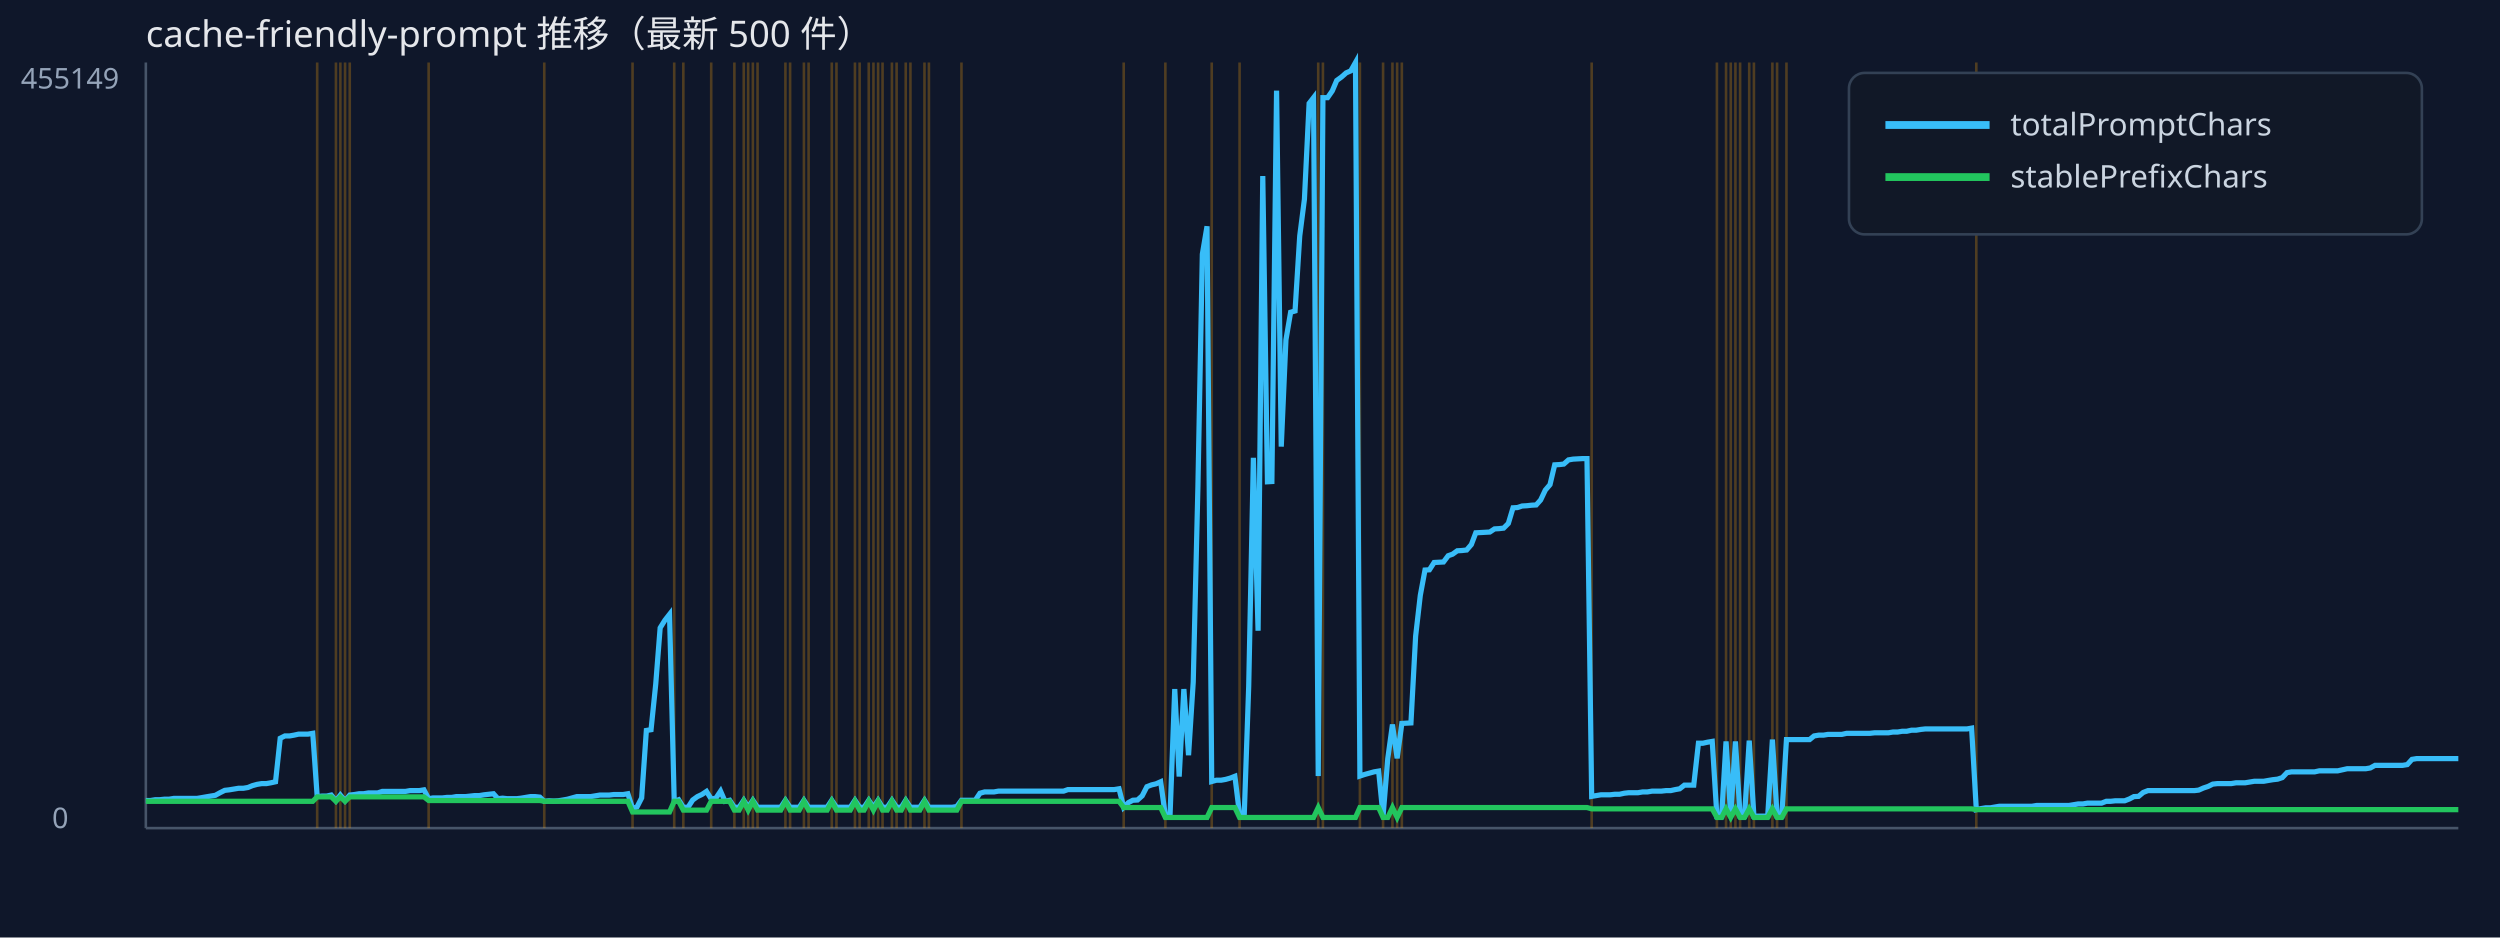
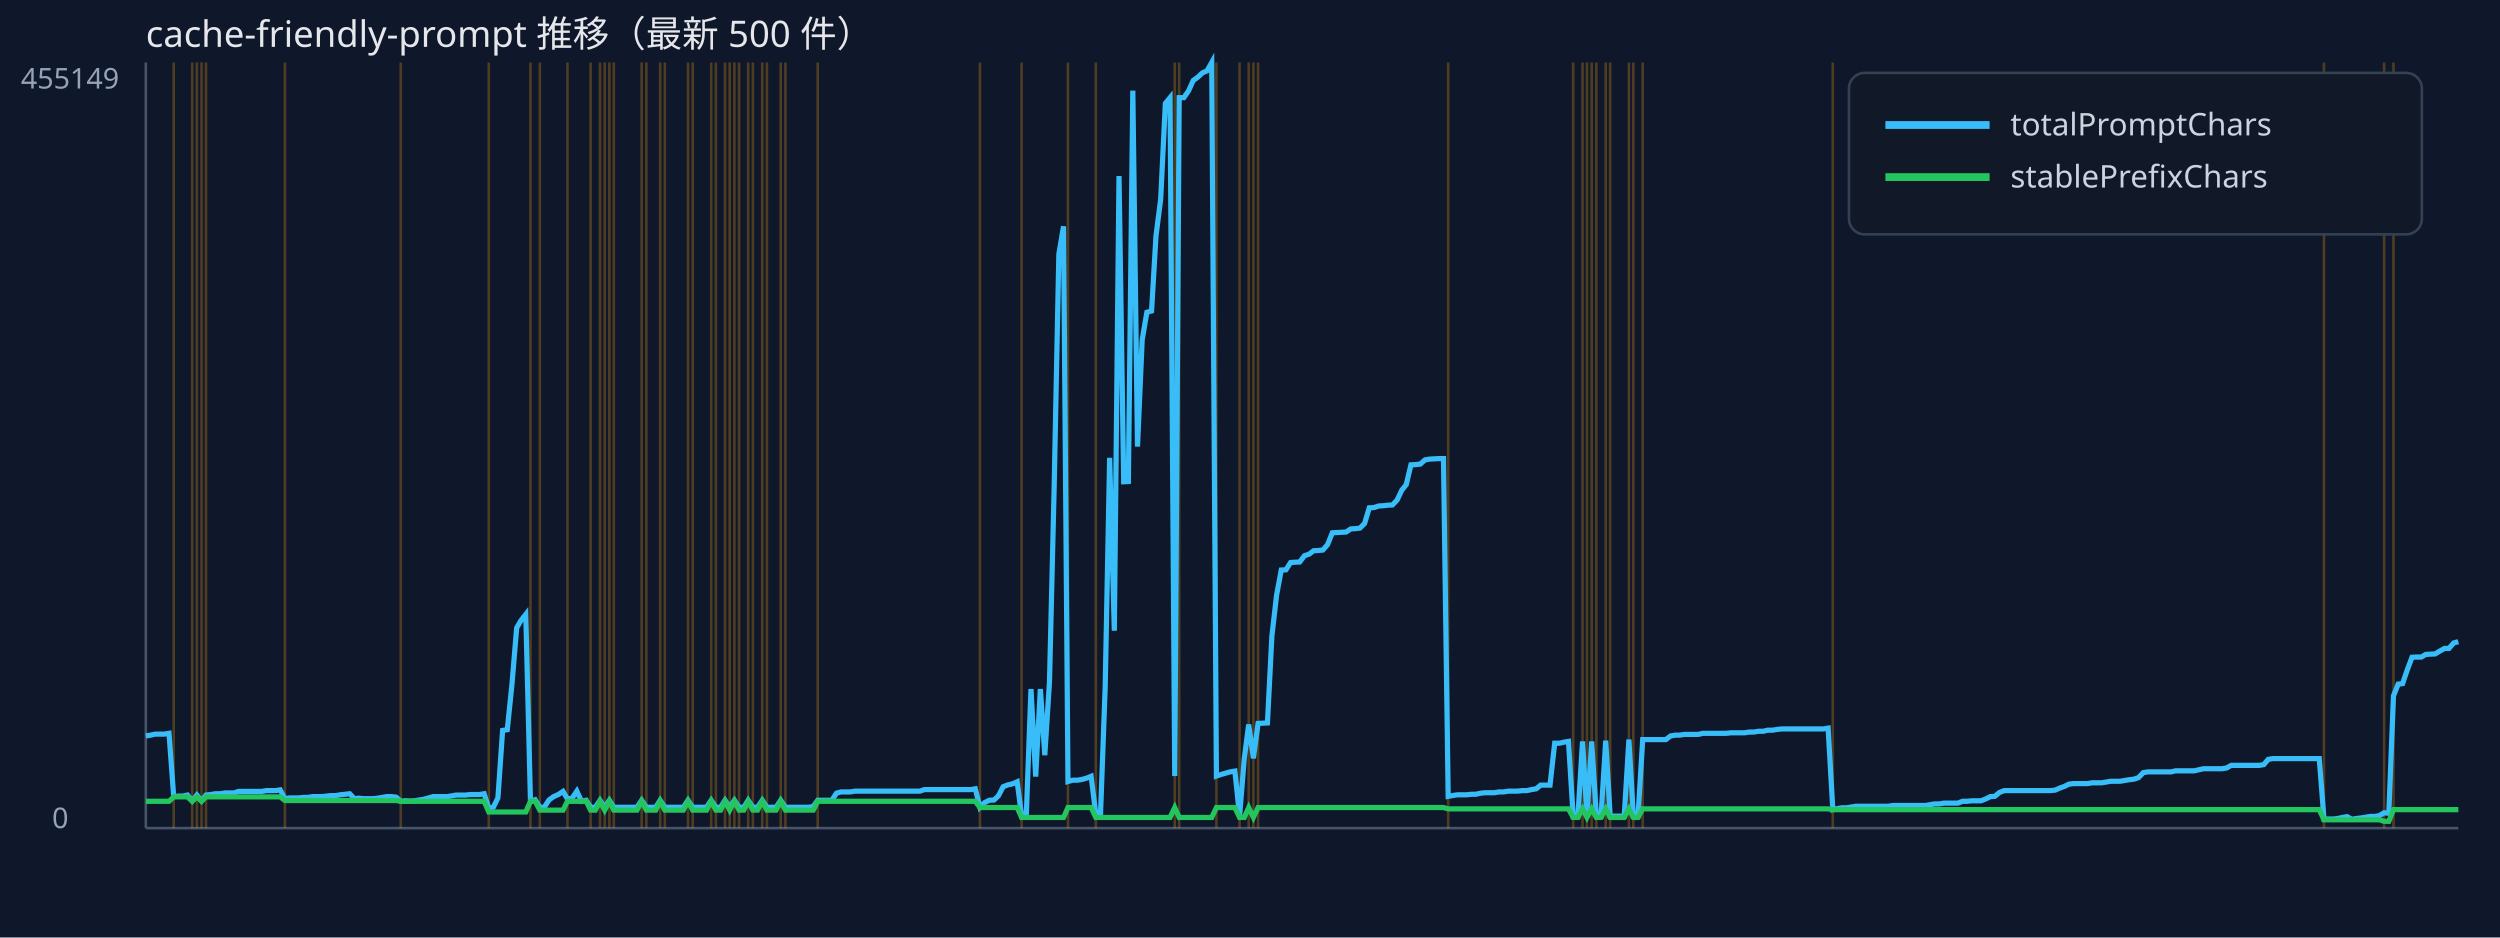
<svg xmlns="http://www.w3.org/2000/svg" width="960" height="360" viewBox="0 0 960 360">
  <rect width="100%" height="100%" fill="#0f172a" />
  <text x="56" y="18" fill="#e5e7eb" font-family="sans-serif" font-size="14">cache-friendly-prompt 推移（最新 500 件）</text>
  <line x1="56" y1="318" x2="944" y2="318" stroke="#475569" />
  <line x1="56" y1="24" x2="56" y2="318" stroke="#475569" />
  <text x="8" y="34" fill="#94a3b8" font-family="sans-serif" font-size="11">455149</text>
  <text x="20" y="318" fill="#94a3b8" font-family="sans-serif" font-size="11">0</text>
-   <line x1="121.8" y1="24" x2="121.8" y2="318" stroke="#f59e0b" stroke-opacity="0.28" />
-   <line x1="129.0" y1="24" x2="129.0" y2="318" stroke="#f59e0b" stroke-opacity="0.28" />
-   <line x1="130.7" y1="24" x2="130.7" y2="318" stroke="#f59e0b" stroke-opacity="0.28" />
-   <line x1="132.5" y1="24" x2="132.5" y2="318" stroke="#f59e0b" stroke-opacity="0.28" />
-   <line x1="134.3" y1="24" x2="134.3" y2="318" stroke="#f59e0b" stroke-opacity="0.28" />
-   <line x1="164.6" y1="24" x2="164.6" y2="318" stroke="#f59e0b" stroke-opacity="0.28" />
-   <line x1="209.0" y1="24" x2="209.0" y2="318" stroke="#f59e0b" stroke-opacity="0.28" />
-   <line x1="242.9" y1="24" x2="242.9" y2="318" stroke="#f59e0b" stroke-opacity="0.28" />
-   <line x1="258.9" y1="24" x2="258.9" y2="318" stroke="#f59e0b" stroke-opacity="0.28" />
-   <line x1="262.4" y1="24" x2="262.4" y2="318" stroke="#f59e0b" stroke-opacity="0.28" />
+   <line x1="66.7" y1="24" x2="66.7" y2="318" stroke="#f59e0b" stroke-opacity="0.28" />
+   <line x1="73.8" y1="24" x2="73.8" y2="318" stroke="#f59e0b" stroke-opacity="0.28" />
+   <line x1="75.6" y1="24" x2="75.6" y2="318" stroke="#f59e0b" stroke-opacity="0.28" />
+   <line x1="77.4" y1="24" x2="77.4" y2="318" stroke="#f59e0b" stroke-opacity="0.28" />
+   <line x1="79.1" y1="24" x2="79.1" y2="318" stroke="#f59e0b" stroke-opacity="0.28" />
+   <line x1="109.4" y1="24" x2="109.4" y2="318" stroke="#f59e0b" stroke-opacity="0.28" />
+   <line x1="153.9" y1="24" x2="153.9" y2="318" stroke="#f59e0b" stroke-opacity="0.28" />
+   <line x1="187.7" y1="24" x2="187.7" y2="318" stroke="#f59e0b" stroke-opacity="0.28" />
+   <line x1="203.7" y1="24" x2="203.7" y2="318" stroke="#f59e0b" stroke-opacity="0.28" />
+   <line x1="207.3" y1="24" x2="207.3" y2="318" stroke="#f59e0b" stroke-opacity="0.28" />
+   <line x1="217.9" y1="24" x2="217.9" y2="318" stroke="#f59e0b" stroke-opacity="0.28" />
+   <line x1="226.8" y1="24" x2="226.8" y2="318" stroke="#f59e0b" stroke-opacity="0.28" />
+   <line x1="230.4" y1="24" x2="230.4" y2="318" stroke="#f59e0b" stroke-opacity="0.28" />
+   <line x1="232.2" y1="24" x2="232.2" y2="318" stroke="#f59e0b" stroke-opacity="0.28" />
+   <line x1="234.0" y1="24" x2="234.0" y2="318" stroke="#f59e0b" stroke-opacity="0.28" />
+   <line x1="235.7" y1="24" x2="235.7" y2="318" stroke="#f59e0b" stroke-opacity="0.28" />
+   <line x1="246.4" y1="24" x2="246.4" y2="318" stroke="#f59e0b" stroke-opacity="0.28" />
+   <line x1="248.2" y1="24" x2="248.2" y2="318" stroke="#f59e0b" stroke-opacity="0.28" />
+   <line x1="253.5" y1="24" x2="253.5" y2="318" stroke="#f59e0b" stroke-opacity="0.28" />
+   <line x1="255.3" y1="24" x2="255.3" y2="318" stroke="#f59e0b" stroke-opacity="0.28" />
+   <line x1="264.2" y1="24" x2="264.2" y2="318" stroke="#f59e0b" stroke-opacity="0.28" />
+   <line x1="266.0" y1="24" x2="266.0" y2="318" stroke="#f59e0b" stroke-opacity="0.28" />
  <line x1="273.1" y1="24" x2="273.1" y2="318" stroke="#f59e0b" stroke-opacity="0.28" />
+   <line x1="274.9" y1="24" x2="274.9" y2="318" stroke="#f59e0b" stroke-opacity="0.28" />
+   <line x1="278.4" y1="24" x2="278.4" y2="318" stroke="#f59e0b" stroke-opacity="0.28" />
+   <line x1="280.2" y1="24" x2="280.2" y2="318" stroke="#f59e0b" stroke-opacity="0.28" />
  <line x1="282.0" y1="24" x2="282.0" y2="318" stroke="#f59e0b" stroke-opacity="0.28" />
-   <line x1="285.6" y1="24" x2="285.6" y2="318" stroke="#f59e0b" stroke-opacity="0.28" />
+   <line x1="283.8" y1="24" x2="283.8" y2="318" stroke="#f59e0b" stroke-opacity="0.28" />
  <line x1="287.3" y1="24" x2="287.3" y2="318" stroke="#f59e0b" stroke-opacity="0.28" />
  <line x1="289.1" y1="24" x2="289.1" y2="318" stroke="#f59e0b" stroke-opacity="0.28" />
-   <line x1="290.9" y1="24" x2="290.9" y2="318" stroke="#f59e0b" stroke-opacity="0.28" />
+   <line x1="292.7" y1="24" x2="292.7" y2="318" stroke="#f59e0b" stroke-opacity="0.28" />
+   <line x1="294.5" y1="24" x2="294.5" y2="318" stroke="#f59e0b" stroke-opacity="0.28" />
+   <line x1="299.8" y1="24" x2="299.8" y2="318" stroke="#f59e0b" stroke-opacity="0.28" />
  <line x1="301.6" y1="24" x2="301.6" y2="318" stroke="#f59e0b" stroke-opacity="0.28" />
-   <line x1="303.4" y1="24" x2="303.4" y2="318" stroke="#f59e0b" stroke-opacity="0.28" />
-   <line x1="308.7" y1="24" x2="308.7" y2="318" stroke="#f59e0b" stroke-opacity="0.28" />
-   <line x1="310.5" y1="24" x2="310.5" y2="318" stroke="#f59e0b" stroke-opacity="0.28" />
-   <line x1="319.4" y1="24" x2="319.4" y2="318" stroke="#f59e0b" stroke-opacity="0.28" />
-   <line x1="321.2" y1="24" x2="321.2" y2="318" stroke="#f59e0b" stroke-opacity="0.28" />
-   <line x1="328.3" y1="24" x2="328.3" y2="318" stroke="#f59e0b" stroke-opacity="0.28" />
-   <line x1="330.1" y1="24" x2="330.1" y2="318" stroke="#f59e0b" stroke-opacity="0.28" />
-   <line x1="333.6" y1="24" x2="333.6" y2="318" stroke="#f59e0b" stroke-opacity="0.28" />
-   <line x1="335.4" y1="24" x2="335.4" y2="318" stroke="#f59e0b" stroke-opacity="0.28" />
-   <line x1="337.2" y1="24" x2="337.2" y2="318" stroke="#f59e0b" stroke-opacity="0.28" />
-   <line x1="338.9" y1="24" x2="338.9" y2="318" stroke="#f59e0b" stroke-opacity="0.28" />
-   <line x1="342.5" y1="24" x2="342.5" y2="318" stroke="#f59e0b" stroke-opacity="0.28" />
-   <line x1="344.3" y1="24" x2="344.3" y2="318" stroke="#f59e0b" stroke-opacity="0.28" />
-   <line x1="347.8" y1="24" x2="347.8" y2="318" stroke="#f59e0b" stroke-opacity="0.28" />
-   <line x1="349.6" y1="24" x2="349.6" y2="318" stroke="#f59e0b" stroke-opacity="0.28" />
-   <line x1="355.0" y1="24" x2="355.0" y2="318" stroke="#f59e0b" stroke-opacity="0.28" />
-   <line x1="356.7" y1="24" x2="356.7" y2="318" stroke="#f59e0b" stroke-opacity="0.28" />
-   <line x1="369.2" y1="24" x2="369.2" y2="318" stroke="#f59e0b" stroke-opacity="0.28" />
-   <line x1="431.5" y1="24" x2="431.5" y2="318" stroke="#f59e0b" stroke-opacity="0.28" />
-   <line x1="447.5" y1="24" x2="447.5" y2="318" stroke="#f59e0b" stroke-opacity="0.28" />
-   <line x1="465.3" y1="24" x2="465.3" y2="318" stroke="#f59e0b" stroke-opacity="0.28" />
+   <line x1="314.0" y1="24" x2="314.0" y2="318" stroke="#f59e0b" stroke-opacity="0.28" />
+   <line x1="376.3" y1="24" x2="376.3" y2="318" stroke="#f59e0b" stroke-opacity="0.28" />
+   <line x1="392.3" y1="24" x2="392.3" y2="318" stroke="#f59e0b" stroke-opacity="0.28" />
+   <line x1="410.1" y1="24" x2="410.1" y2="318" stroke="#f59e0b" stroke-opacity="0.28" />
+   <line x1="420.8" y1="24" x2="420.8" y2="318" stroke="#f59e0b" stroke-opacity="0.28" />
+   <line x1="451.1" y1="24" x2="451.1" y2="318" stroke="#f59e0b" stroke-opacity="0.28" />
+   <line x1="452.8" y1="24" x2="452.8" y2="318" stroke="#f59e0b" stroke-opacity="0.28" />
+   <line x1="467.1" y1="24" x2="467.1" y2="318" stroke="#f59e0b" stroke-opacity="0.28" />
  <line x1="476.0" y1="24" x2="476.0" y2="318" stroke="#f59e0b" stroke-opacity="0.28" />
-   <line x1="506.2" y1="24" x2="506.2" y2="318" stroke="#f59e0b" stroke-opacity="0.28" />
-   <line x1="508.0" y1="24" x2="508.0" y2="318" stroke="#f59e0b" stroke-opacity="0.28" />
-   <line x1="522.2" y1="24" x2="522.2" y2="318" stroke="#f59e0b" stroke-opacity="0.28" />
-   <line x1="531.1" y1="24" x2="531.1" y2="318" stroke="#f59e0b" stroke-opacity="0.28" />
-   <line x1="534.7" y1="24" x2="534.7" y2="318" stroke="#f59e0b" stroke-opacity="0.28" />
-   <line x1="536.5" y1="24" x2="536.5" y2="318" stroke="#f59e0b" stroke-opacity="0.28" />
-   <line x1="538.3" y1="24" x2="538.3" y2="318" stroke="#f59e0b" stroke-opacity="0.28" />
+   <line x1="479.5" y1="24" x2="479.5" y2="318" stroke="#f59e0b" stroke-opacity="0.28" />
+   <line x1="481.3" y1="24" x2="481.3" y2="318" stroke="#f59e0b" stroke-opacity="0.28" />
+   <line x1="483.1" y1="24" x2="483.1" y2="318" stroke="#f59e0b" stroke-opacity="0.28" />
+   <line x1="556.1" y1="24" x2="556.1" y2="318" stroke="#f59e0b" stroke-opacity="0.28" />
+   <line x1="604.1" y1="24" x2="604.1" y2="318" stroke="#f59e0b" stroke-opacity="0.28" />
+   <line x1="607.7" y1="24" x2="607.7" y2="318" stroke="#f59e0b" stroke-opacity="0.28" />
+   <line x1="609.4" y1="24" x2="609.4" y2="318" stroke="#f59e0b" stroke-opacity="0.28" />
  <line x1="611.2" y1="24" x2="611.2" y2="318" stroke="#f59e0b" stroke-opacity="0.28" />
-   <line x1="659.3" y1="24" x2="659.3" y2="318" stroke="#f59e0b" stroke-opacity="0.28" />
-   <line x1="662.8" y1="24" x2="662.8" y2="318" stroke="#f59e0b" stroke-opacity="0.28" />
-   <line x1="664.6" y1="24" x2="664.6" y2="318" stroke="#f59e0b" stroke-opacity="0.28" />
-   <line x1="666.4" y1="24" x2="666.4" y2="318" stroke="#f59e0b" stroke-opacity="0.28" />
-   <line x1="668.2" y1="24" x2="668.2" y2="318" stroke="#f59e0b" stroke-opacity="0.28" />
-   <line x1="671.7" y1="24" x2="671.7" y2="318" stroke="#f59e0b" stroke-opacity="0.28" />
-   <line x1="673.5" y1="24" x2="673.5" y2="318" stroke="#f59e0b" stroke-opacity="0.28" />
-   <line x1="680.6" y1="24" x2="680.6" y2="318" stroke="#f59e0b" stroke-opacity="0.28" />
-   <line x1="682.4" y1="24" x2="682.4" y2="318" stroke="#f59e0b" stroke-opacity="0.28" />
-   <line x1="686.0" y1="24" x2="686.0" y2="318" stroke="#f59e0b" stroke-opacity="0.28" />
-   <line x1="758.9" y1="24" x2="758.9" y2="318" stroke="#f59e0b" stroke-opacity="0.28" />
-   <polyline fill="none" stroke="#38bdf8" stroke-width="2" points="56.0,307.4 57.8,307.4 59.6,307.1 61.3,307.1 63.1,306.9 64.9,306.9 66.7,306.6 68.5,306.6 70.2,306.6 72.0,306.6 73.8,306.6 75.6,306.6 77.4,306.3 79.1,306.0 80.9,305.7 82.7,305.4 84.5,304.4 86.3,303.5 88.0,303.3 89.8,303.0 91.6,302.7 93.4,302.7 95.2,302.4 96.9,301.7 98.7,301.2 100.5,300.9 102.3,300.9 104.0,300.6 105.8,300.2 107.6,283.5 109.4,282.6 111.2,282.6 112.9,282.3 114.7,281.9 116.5,281.9 118.3,281.9 120.1,281.6 121.8,305.9 123.6,305.7 125.4,305.7 127.2,305.3 129.0,307.5 130.7,305.3 132.5,307.5 134.3,305.3 136.1,305.1 137.9,304.8 139.6,304.8 141.4,304.5 143.2,304.5 145.0,304.5 146.8,303.9 148.5,303.9 150.3,303.9 152.1,303.9 153.9,303.9 155.7,303.9 157.4,303.6 159.2,303.6 161.0,303.6 162.8,303.3 164.6,306.7 166.3,306.4 168.1,306.4 169.9,306.4 171.7,306.2 173.5,306.2 175.2,305.9 177.0,305.9 178.8,305.9 180.6,305.7 182.3,305.5 184.1,305.5 185.9,305.2 187.7,305.0 189.5,304.8 191.2,306.7 193.0,306.5 194.8,306.7 196.6,306.7 198.4,306.7 200.1,306.5 201.9,306.2 203.7,305.9 205.5,305.9 207.3,306.1 209.0,307.7 210.8,307.5 212.6,307.6 214.4,307.5 216.2,307.2 217.9,306.9 219.7,306.4 221.5,305.9 223.3,305.9 225.1,305.9 226.8,305.9 228.6,305.6 230.4,305.3 232.2,305.3 234.0,305.3 235.7,305.1 237.5,305.1 239.3,305.1 241.1,304.8 242.9,310.4 244.6,309.9 246.4,306.4 248.2,280.5 250.0,280.2 251.8,262.7 253.5,241.1 255.3,238.2 257.1,235.9 258.9,307.7 260.6,307.1 262.4,310.0 264.2,310.0 266.0,307.2 267.8,305.9 269.5,305.1 271.3,303.9 273.1,306.8 274.9,306.5 276.7,303.8 278.4,307.7 280.2,307.3 282.0,310.0 283.8,310.0 285.6,307.3 287.3,310.0 289.1,307.3 290.9,310.0 292.7,310.0 294.5,310.0 296.2,310.0 298.0,310.0 299.8,310.0 301.6,307.3 303.4,310.0 305.1,310.0 306.9,310.0 308.7,307.3 310.5,310.0 312.3,310.0 314.0,310.0 315.8,310.0 317.6,310.0 319.4,307.3 321.2,310.0 322.9,310.0 324.7,310.0 326.5,310.0 328.3,307.3 330.1,310.0 331.8,310.0 333.6,307.3 335.4,310.0 337.2,307.3 338.9,310.0 340.7,310.0 342.5,307.3 344.3,310.0 346.1,310.0 347.8,307.3 349.6,310.0 351.4,310.0 353.2,310.0 355.0,307.3 356.7,310.0 358.5,310.0 360.3,310.0 362.1,310.0 363.9,310.0 365.6,310.0 367.4,309.7 369.2,307.3 371.0,307.3 372.8,307.3 374.5,307.3 376.3,304.6 378.1,304.1 379.9,304.1 381.7,304.1 383.4,303.8 385.2,303.8 387.0,303.8 388.8,303.8 390.6,303.8 392.3,303.8 394.1,303.8 395.9,303.8 397.7,303.8 399.5,303.8 401.2,303.8 403.0,303.8 404.8,303.8 406.6,303.8 408.4,303.8 410.1,303.2 411.9,303.2 413.7,303.2 415.5,303.2 417.3,303.2 419.0,303.2 420.8,303.2 422.6,303.2 424.4,303.2 426.1,303.2 427.9,303.2 429.7,302.9 431.5,310.0 433.3,308.2 435.0,307.3 436.8,307.2 438.6,305.6 440.4,302.1 442.2,301.4 443.9,301.0 445.7,300.2 447.5,313.3 449.3,313.0 451.1,264.6 452.8,298.2 454.6,264.6 456.4,290.0 458.2,261.9 460.0,186.9 461.7,97.6 463.5,86.9 465.3,300.1 467.1,299.6 468.9,299.6 470.6,299.3 472.4,298.8 474.2,298.1 476.0,312.8 477.8,312.6 479.5,263.6 481.3,175.8 483.1,242.2 484.9,67.6 486.7,185.0 488.4,184.9 490.2,34.8 492.0,171.5 493.8,130.5 495.6,119.9 497.3,119.4 499.1,90.6 500.9,76.5 502.7,39.7 504.4,37.5 506.2,298.0 508.0,37.5 509.8,37.5 511.6,34.9 513.3,30.9 515.1,29.6 516.9,28.0 518.7,27.2 520.5,24.0 522.2,298.0 524.0,297.4 525.8,296.9 527.6,296.4 529.4,296.1 531.1,313.4 532.9,291.3 534.7,278.2 536.5,291.2 538.3,277.8 540.0,277.7 541.8,277.6 543.6,244.3 545.4,228.6 547.2,218.9 548.9,218.8 550.7,216.0 552.5,215.9 554.3,215.8 556.1,213.4 557.8,212.8 559.6,211.5 561.4,211.4 563.2,211.2 565.0,209.1 566.7,204.6 568.5,204.5 570.3,204.4 572.1,204.3 573.9,203.1 575.6,203.0 577.4,202.8 579.2,201.0 581.0,195.0 582.7,194.9 584.5,194.3 586.3,194.2 588.1,194.0 589.9,193.9 591.6,192.0 593.4,188.2 595.2,186.1 597.0,178.5 598.8,178.4 600.5,178.2 602.3,176.6 604.1,176.3 605.9,176.2 607.7,176.1 609.4,176.1 611.2,305.8 613.0,305.5 614.8,305.2 616.6,305.2 618.3,305.2 620.1,305.0 621.9,305.0 623.7,304.6 625.5,304.4 627.2,304.4 629.0,304.4 630.8,304.1 632.6,304.1 634.4,303.8 636.1,303.8 637.9,303.8 639.7,303.6 641.5,303.6 643.3,303.2 645.0,302.9 646.8,301.5 648.6,301.5 650.4,301.5 652.2,285.4 653.9,285.4 655.7,285.0 657.5,284.7 659.3,313.6 661.1,313.6 662.8,284.7 664.6,313.4 666.4,284.7 668.2,313.4 669.9,313.4 671.7,284.4 673.5,313.4 675.3,313.4 677.1,313.4 678.8,313.4 680.6,284.0 682.4,313.4 684.2,313.4 686.0,284.0 687.7,284.0 689.5,284.0 691.3,284.0 693.1,284.0 694.9,284.0 696.6,282.6 698.4,282.3 700.2,282.3 702.0,282.0 703.8,282.0 705.5,282.0 707.3,282.0 709.1,281.6 710.9,281.6 712.7,281.6 714.4,281.6 716.2,281.6 718.0,281.6 719.8,281.4 721.6,281.4 723.3,281.4 725.1,281.4 726.9,281.1 728.7,281.1 730.5,280.8 732.2,280.8 734.0,280.4 735.8,280.4 737.6,280.1 739.4,279.9 741.1,279.9 742.9,279.9 744.7,279.9 746.5,279.9 748.2,279.9 750.0,279.9 751.8,279.9 753.6,279.9 755.4,279.9 757.1,279.6 758.9,310.9 760.7,310.5 762.5,310.2 764.3,310.2 766.0,309.9 767.8,309.6 769.6,309.6 771.4,309.6 773.2,309.6 774.9,309.6 776.7,309.6 778.5,309.6 780.3,309.6 782.1,309.3 783.8,309.3 785.6,309.3 787.4,309.3 789.2,309.3 791.0,309.3 792.7,309.3 794.5,309.3 796.3,309.0 798.1,308.7 799.9,308.7 801.6,308.4 803.4,308.4 805.2,308.4 807.0,308.4 808.8,307.7 810.5,307.7 812.3,307.5 814.1,307.5 815.9,307.5 817.7,306.8 819.4,305.9 821.2,305.8 823.0,304.3 824.8,303.6 826.5,303.6 828.3,303.6 830.1,303.6 831.9,303.6 833.7,303.6 835.4,303.6 837.2,303.6 839.0,303.6 840.8,303.6 842.6,303.6 844.3,303.4 846.1,302.6 847.9,302.0 849.7,301.1 851.5,300.9 853.2,300.9 855.0,300.9 856.8,300.9 858.6,300.6 860.4,300.6 862.1,300.6 863.9,300.3 865.7,300.0 867.5,300.0 869.3,300.0 871.0,299.7 872.8,299.4 874.6,299.2 876.4,298.6 878.2,296.7 879.9,296.4 881.7,296.4 883.5,296.4 885.3,296.4 887.1,296.4 888.8,296.4 890.6,296.0 892.4,296.0 894.2,296.0 896.0,296.0 897.7,296.0 899.5,295.6 901.3,295.2 903.1,295.2 904.8,295.2 906.6,295.2 908.4,295.2 910.2,294.9 912.0,293.9 913.7,293.9 915.5,293.9 917.3,293.9 919.1,293.9 920.9,293.9 922.6,293.9 924.4,293.6 926.2,291.6 928.0,291.3 929.8,291.3 931.5,291.3 933.3,291.3 935.1,291.3 936.9,291.3 938.7,291.3 940.4,291.3 942.2,291.3 944.0,291.3" />
-   <polyline fill="none" stroke="#22c55e" stroke-width="2" points="56.0,307.7 57.8,307.7 59.6,307.7 61.3,307.7 63.1,307.7 64.9,307.7 66.7,307.7 68.5,307.7 70.2,307.7 72.0,307.7 73.8,307.7 75.6,307.7 77.4,307.7 79.1,307.7 80.9,307.7 82.7,307.7 84.5,307.7 86.3,307.7 88.0,307.7 89.8,307.7 91.6,307.7 93.4,307.7 95.2,307.7 96.9,307.7 98.7,307.7 100.5,307.7 102.3,307.7 104.0,307.7 105.8,307.7 107.6,307.7 109.4,307.7 111.2,307.7 112.9,307.7 114.7,307.7 116.5,307.7 118.3,307.7 120.1,307.7 121.8,306.0 123.6,306.0 125.4,306.0 127.2,306.0 129.0,307.7 130.7,306.0 132.5,307.7 134.3,306.0 136.1,306.0 137.9,306.0 139.6,306.0 141.4,306.0 143.2,306.0 145.0,306.0 146.8,306.0 148.5,306.0 150.3,306.0 152.1,306.0 153.9,306.0 155.7,306.0 157.4,306.0 159.2,306.0 161.0,306.0 162.8,306.0 164.6,307.4 166.3,307.4 168.1,307.4 169.9,307.4 171.7,307.4 173.5,307.4 175.2,307.4 177.0,307.4 178.8,307.4 180.6,307.4 182.3,307.4 184.1,307.4 185.9,307.4 187.7,307.4 189.5,307.4 191.2,307.4 193.0,307.4 194.8,307.4 196.6,307.4 198.4,307.4 200.1,307.4 201.9,307.4 203.7,307.4 205.5,307.4 207.3,307.4 209.0,307.7 210.8,307.7 212.6,307.7 214.4,307.7 216.2,307.7 217.9,307.7 219.7,307.7 221.5,307.7 223.3,307.7 225.1,307.7 226.8,307.7 228.6,307.7 230.4,307.7 232.2,307.7 234.0,307.7 235.7,307.7 237.5,307.7 239.3,307.7 241.1,307.7 242.9,311.8 244.6,311.8 246.4,311.8 248.2,311.8 250.0,311.8 251.8,311.8 253.5,311.8 255.3,311.8 257.1,311.8 258.9,307.7 260.6,307.7 262.4,311.1 264.2,311.1 266.0,311.1 267.8,311.1 269.5,311.1 271.3,311.1 273.1,307.7 274.9,307.7 276.7,307.7 278.4,307.7 280.2,307.7 282.0,311.1 283.8,311.1 285.6,307.7 287.3,311.1 289.1,307.7 290.9,311.1 292.7,311.1 294.5,311.1 296.2,311.1 298.0,311.1 299.8,311.1 301.6,307.7 303.4,311.1 305.1,311.1 306.9,311.1 308.7,307.7 310.5,311.1 312.3,311.1 314.0,311.1 315.8,311.1 317.6,311.1 319.4,307.7 321.2,311.1 322.9,311.1 324.7,311.1 326.5,311.1 328.3,307.7 330.1,311.1 331.8,311.1 333.6,307.7 335.4,311.1 337.2,307.7 338.9,311.1 340.7,311.1 342.5,307.7 344.3,311.1 346.1,311.1 347.8,307.7 349.6,311.1 351.4,311.1 353.2,311.1 355.0,307.7 356.7,311.1 358.5,311.1 360.3,311.1 362.1,311.1 363.9,311.1 365.6,311.1 367.4,311.1 369.2,307.7 371.0,307.7 372.8,307.7 374.5,307.7 376.3,307.7 378.1,307.7 379.9,307.7 381.7,307.7 383.4,307.7 385.2,307.7 387.0,307.7 388.8,307.7 390.6,307.7 392.3,307.7 394.1,307.7 395.9,307.7 397.7,307.7 399.5,307.7 401.2,307.7 403.0,307.7 404.8,307.7 406.6,307.7 408.4,307.7 410.1,307.7 411.9,307.7 413.7,307.7 415.5,307.7 417.3,307.7 419.0,307.7 420.8,307.7 422.6,307.7 424.4,307.7 426.1,307.7 427.9,307.7 429.7,307.7 431.5,310.1 433.3,310.1 435.0,310.1 436.8,310.1 438.6,310.1 440.4,310.1 442.2,310.1 443.9,310.1 445.7,310.1 447.5,313.9 449.3,313.9 451.1,313.9 452.8,313.9 454.6,313.9 456.4,313.9 458.2,313.9 460.0,313.9 461.7,313.9 463.5,313.9 465.3,310.1 467.1,310.1 468.9,310.1 470.6,310.1 472.4,310.1 474.2,310.1 476.0,313.9 477.8,313.9 479.5,313.9 481.3,313.9 483.1,313.9 484.9,313.9 486.7,313.9 488.4,313.9 490.2,313.9 492.0,313.9 493.8,313.9 495.6,313.9 497.3,313.9 499.1,313.9 500.9,313.9 502.7,313.9 504.4,313.9 506.2,310.1 508.0,313.9 509.8,313.9 511.6,313.9 513.3,313.9 515.1,313.9 516.9,313.9 518.7,313.9 520.5,313.9 522.2,310.1 524.0,310.1 525.8,310.1 527.6,310.1 529.4,310.1 531.1,313.9 532.9,313.9 534.7,310.1 536.5,313.9 538.3,310.1 540.0,310.1 541.8,310.1 543.6,310.1 545.4,310.1 547.2,310.1 548.9,310.1 550.7,310.1 552.5,310.1 554.3,310.1 556.1,310.1 557.8,310.1 559.6,310.1 561.4,310.1 563.2,310.1 565.0,310.1 566.7,310.1 568.5,310.1 570.3,310.1 572.1,310.1 573.9,310.1 575.6,310.1 577.4,310.1 579.2,310.1 581.0,310.1 582.7,310.1 584.5,310.1 586.3,310.1 588.1,310.1 589.9,310.1 591.6,310.1 593.4,310.1 595.2,310.1 597.0,310.1 598.8,310.1 600.5,310.1 602.3,310.1 604.1,310.1 605.9,310.1 607.7,310.1 609.4,310.1 611.2,310.6 613.0,310.6 614.8,310.6 616.6,310.6 618.3,310.6 620.1,310.6 621.9,310.6 623.7,310.6 625.5,310.6 627.2,310.6 629.0,310.6 630.8,310.6 632.6,310.6 634.4,310.6 636.1,310.6 637.9,310.6 639.7,310.6 641.5,310.6 643.3,310.6 645.0,310.6 646.8,310.6 648.6,310.6 650.4,310.6 652.2,310.6 653.9,310.6 655.7,310.6 657.5,310.6 659.3,313.9 661.1,313.9 662.8,310.6 664.6,313.9 666.4,310.6 668.2,313.9 669.9,313.9 671.7,310.6 673.5,313.9 675.3,313.9 677.1,313.9 678.8,313.9 680.6,310.6 682.4,313.9 684.2,313.9 686.0,310.6 687.7,310.6 689.5,310.6 691.3,310.6 693.1,310.6 694.9,310.6 696.6,310.6 698.4,310.6 700.2,310.6 702.0,310.6 703.8,310.6 705.5,310.6 707.3,310.6 709.1,310.6 710.9,310.6 712.7,310.6 714.4,310.6 716.2,310.6 718.0,310.6 719.8,310.6 721.6,310.6 723.3,310.6 725.1,310.6 726.9,310.6 728.7,310.6 730.5,310.6 732.2,310.6 734.0,310.6 735.8,310.6 737.6,310.6 739.4,310.6 741.1,310.6 742.9,310.6 744.7,310.6 746.5,310.6 748.2,310.6 750.0,310.6 751.8,310.6 753.6,310.6 755.4,310.6 757.1,310.6 758.9,310.9 760.7,310.9 762.5,310.9 764.3,310.9 766.0,310.9 767.8,310.9 769.6,310.9 771.4,310.9 773.2,310.9 774.9,310.9 776.7,310.9 778.5,310.9 780.3,310.9 782.1,310.9 783.8,310.9 785.6,310.9 787.4,310.9 789.2,310.9 791.0,310.9 792.7,310.9 794.5,310.9 796.3,310.9 798.1,310.9 799.9,310.9 801.6,310.9 803.4,310.9 805.2,310.9 807.0,310.9 808.8,310.9 810.5,310.9 812.3,310.9 814.1,310.9 815.9,310.9 817.7,310.9 819.4,310.9 821.2,310.9 823.0,310.9 824.8,310.9 826.5,310.9 828.3,310.9 830.1,310.9 831.9,310.9 833.7,310.9 835.4,310.9 837.2,310.9 839.0,310.9 840.8,310.9 842.6,310.9 844.3,310.9 846.1,310.9 847.9,310.9 849.7,310.9 851.5,310.9 853.2,310.9 855.0,310.9 856.8,310.9 858.6,310.9 860.4,310.9 862.1,310.9 863.9,310.9 865.7,310.9 867.5,310.9 869.3,310.9 871.0,310.9 872.8,310.9 874.6,310.9 876.4,310.9 878.2,310.9 879.9,310.9 881.7,310.9 883.5,310.9 885.3,310.9 887.1,310.9 888.8,310.9 890.6,310.9 892.4,310.9 894.2,310.9 896.0,310.9 897.7,310.9 899.5,310.9 901.3,310.9 903.1,310.9 904.8,310.9 906.6,310.9 908.4,310.9 910.2,310.9 912.0,310.9 913.7,310.9 915.5,310.9 917.3,310.9 919.1,310.9 920.9,310.9 922.6,310.9 924.4,310.9 926.2,310.9 928.0,310.9 929.8,310.9 931.5,310.9 933.3,310.9 935.1,310.9 936.9,310.9 938.7,310.9 940.4,310.9 942.2,310.9 944.0,310.9" />
+   <line x1="613.0" y1="24" x2="613.0" y2="318" stroke="#f59e0b" stroke-opacity="0.28" />
+   <line x1="616.6" y1="24" x2="616.6" y2="318" stroke="#f59e0b" stroke-opacity="0.28" />
+   <line x1="618.3" y1="24" x2="618.3" y2="318" stroke="#f59e0b" stroke-opacity="0.28" />
+   <line x1="625.5" y1="24" x2="625.5" y2="318" stroke="#f59e0b" stroke-opacity="0.28" />
+   <line x1="627.2" y1="24" x2="627.2" y2="318" stroke="#f59e0b" stroke-opacity="0.28" />
+   <line x1="630.8" y1="24" x2="630.8" y2="318" stroke="#f59e0b" stroke-opacity="0.28" />
+   <line x1="703.8" y1="24" x2="703.8" y2="318" stroke="#f59e0b" stroke-opacity="0.28" />
+   <line x1="892.4" y1="24" x2="892.4" y2="318" stroke="#f59e0b" stroke-opacity="0.28" />
+   <line x1="915.5" y1="24" x2="915.5" y2="318" stroke="#f59e0b" stroke-opacity="0.28" />
+   <line x1="919.1" y1="24" x2="919.1" y2="318" stroke="#f59e0b" stroke-opacity="0.28" />
+   <polyline fill="none" stroke="#38bdf8" stroke-width="2" points="56.0,282.6 57.8,282.3 59.6,281.9 61.3,281.9 63.1,281.9 64.9,281.6 66.7,305.9 68.5,305.7 70.2,305.7 72.0,305.3 73.8,307.5 75.6,305.3 77.4,307.5 79.1,305.3 80.9,305.1 82.7,304.8 84.5,304.8 86.3,304.5 88.0,304.5 89.8,304.5 91.6,303.9 93.4,303.9 95.2,303.9 96.9,303.9 98.7,303.9 100.5,303.9 102.3,303.6 104.0,303.6 105.8,303.6 107.6,303.3 109.4,306.7 111.2,306.4 112.9,306.4 114.7,306.4 116.5,306.2 118.3,306.2 120.1,305.9 121.8,305.9 123.6,305.9 125.4,305.7 127.2,305.5 129.0,305.5 130.7,305.2 132.5,305.0 134.3,304.8 136.1,306.7 137.9,306.5 139.6,306.7 141.4,306.7 143.2,306.7 145.0,306.5 146.8,306.2 148.5,305.9 150.3,305.9 152.1,306.1 153.9,307.7 155.7,307.5 157.4,307.6 159.2,307.5 161.0,307.2 162.8,306.9 164.6,306.4 166.3,305.9 168.1,305.9 169.9,305.9 171.7,305.9 173.5,305.6 175.2,305.3 177.0,305.3 178.8,305.3 180.6,305.1 182.3,305.1 184.1,305.1 185.9,304.8 187.7,310.4 189.5,309.9 191.2,306.4 193.0,280.5 194.8,280.2 196.6,262.7 198.4,241.1 200.1,238.2 201.9,235.9 203.7,307.7 205.5,307.1 207.3,310.0 209.0,310.0 210.8,307.2 212.6,305.9 214.4,305.1 216.2,303.9 217.9,306.8 219.7,306.5 221.5,303.8 223.3,307.7 225.1,307.3 226.8,310.0 228.6,310.0 230.4,307.3 232.2,310.0 234.0,307.3 235.7,310.0 237.5,310.0 239.3,310.0 241.1,310.0 242.9,310.0 244.6,310.0 246.4,307.3 248.2,310.0 250.0,310.0 251.8,310.0 253.5,307.3 255.3,310.0 257.1,310.0 258.9,310.0 260.6,310.0 262.4,310.0 264.2,307.3 266.0,310.0 267.8,310.0 269.5,310.0 271.3,310.0 273.1,307.3 274.9,310.0 276.7,310.0 278.4,307.3 280.2,310.0 282.0,307.3 283.8,310.0 285.6,310.0 287.3,307.3 289.1,310.0 290.9,310.0 292.7,307.3 294.5,310.0 296.2,310.0 298.0,310.0 299.8,307.3 301.6,310.0 303.4,310.0 305.1,310.0 306.9,310.0 308.7,310.0 310.5,310.0 312.3,309.7 314.0,307.3 315.8,307.3 317.6,307.3 319.4,307.3 321.2,304.6 322.9,304.1 324.7,304.1 326.5,304.1 328.3,303.8 330.1,303.8 331.8,303.8 333.6,303.8 335.4,303.8 337.2,303.8 338.9,303.8 340.7,303.8 342.5,303.8 344.3,303.8 346.1,303.8 347.8,303.8 349.6,303.8 351.4,303.8 353.2,303.8 355.0,303.2 356.7,303.2 358.5,303.2 360.3,303.2 362.1,303.2 363.9,303.2 365.6,303.2 367.4,303.2 369.2,303.2 371.0,303.2 372.8,303.2 374.5,302.9 376.3,310.0 378.1,308.2 379.9,307.3 381.7,307.2 383.4,305.6 385.2,302.1 387.0,301.4 388.8,301.0 390.6,300.2 392.3,313.3 394.1,313.0 395.9,264.6 397.7,298.2 399.5,264.6 401.2,290.0 403.0,261.9 404.8,186.9 406.6,97.6 408.4,86.9 410.1,300.1 411.9,299.6 413.7,299.6 415.5,299.3 417.3,298.8 419.0,298.1 420.8,312.8 422.6,312.6 424.4,263.6 426.1,175.8 427.9,242.2 429.7,67.6 431.5,185.0 433.3,184.9 435.0,34.8 436.8,171.5 438.6,130.5 440.4,119.9 442.2,119.4 443.9,90.6 445.7,76.5 447.5,39.7 449.3,37.5 451.1,298.0 452.8,37.5 454.6,37.5 456.4,34.9 458.2,30.9 460.0,29.6 461.7,28.0 463.5,27.2 465.3,24.0 467.1,298.0 468.9,297.4 470.6,296.9 472.4,296.4 474.2,296.1 476.0,313.4 477.8,291.3 479.5,278.2 481.3,291.2 483.1,277.8 484.9,277.7 486.7,277.6 488.4,244.3 490.2,228.6 492.0,218.9 493.8,218.8 495.6,216.0 497.3,215.9 499.1,215.8 500.9,213.4 502.7,212.8 504.4,211.5 506.2,211.4 508.0,211.2 509.8,209.1 511.6,204.6 513.3,204.5 515.1,204.4 516.9,204.3 518.7,203.1 520.5,203.0 522.2,202.8 524.0,201.0 525.8,195.0 527.6,194.9 529.4,194.3 531.1,194.2 532.9,194.0 534.7,193.9 536.5,192.0 538.3,188.2 540.0,186.1 541.8,178.5 543.6,178.4 545.4,178.2 547.2,176.6 548.9,176.3 550.7,176.2 552.5,176.1 554.3,176.1 556.1,305.8 557.8,305.5 559.6,305.2 561.4,305.2 563.2,305.2 565.0,305.0 566.7,305.0 568.5,304.6 570.3,304.4 572.1,304.4 573.9,304.4 575.6,304.1 577.4,304.1 579.2,303.8 581.0,303.8 582.7,303.8 584.5,303.6 586.3,303.6 588.1,303.2 589.9,302.9 591.6,301.5 593.4,301.5 595.2,301.5 597.0,285.4 598.8,285.4 600.5,285.0 602.3,284.7 604.1,313.6 605.9,313.6 607.7,284.7 609.4,313.4 611.2,284.7 613.0,313.4 614.8,313.4 616.6,284.4 618.3,313.4 620.1,313.4 621.9,313.4 623.7,313.4 625.5,284.0 627.2,313.4 629.0,313.4 630.8,284.0 632.6,284.0 634.4,284.0 636.1,284.0 637.9,284.0 639.7,284.0 641.5,282.6 643.3,282.3 645.0,282.3 646.8,282.0 648.6,282.0 650.4,282.0 652.2,282.0 653.9,281.6 655.7,281.6 657.5,281.6 659.3,281.6 661.1,281.6 662.8,281.6 664.6,281.4 666.4,281.4 668.2,281.4 669.9,281.4 671.7,281.1 673.5,281.1 675.3,280.8 677.1,280.8 678.8,280.4 680.6,280.4 682.4,280.1 684.2,279.9 686.0,279.9 687.7,279.9 689.5,279.9 691.3,279.9 693.1,279.9 694.9,279.9 696.6,279.9 698.4,279.9 700.2,279.9 702.0,279.6 703.8,310.9 705.5,310.5 707.3,310.2 709.1,310.2 710.9,309.9 712.7,309.6 714.4,309.6 716.2,309.6 718.0,309.6 719.8,309.6 721.6,309.6 723.3,309.6 725.1,309.6 726.9,309.3 728.7,309.3 730.5,309.3 732.2,309.3 734.0,309.3 735.8,309.3 737.6,309.3 739.4,309.3 741.1,309.0 742.9,308.7 744.7,308.7 746.5,308.4 748.2,308.4 750.0,308.4 751.8,308.4 753.6,307.7 755.4,307.7 757.1,307.5 758.9,307.5 760.7,307.5 762.5,306.8 764.3,305.9 766.0,305.8 767.8,304.3 769.6,303.6 771.4,303.6 773.2,303.6 774.9,303.6 776.7,303.6 778.5,303.6 780.3,303.6 782.1,303.6 783.8,303.6 785.6,303.6 787.4,303.6 789.2,303.4 791.0,302.6 792.7,302.0 794.5,301.1 796.3,300.9 798.1,300.9 799.9,300.9 801.6,300.9 803.4,300.6 805.2,300.6 807.0,300.6 808.8,300.3 810.5,300.0 812.3,300.0 814.1,300.0 815.9,299.7 817.7,299.4 819.4,299.2 821.2,298.6 823.0,296.7 824.8,296.4 826.5,296.4 828.3,296.4 830.1,296.4 831.9,296.4 833.7,296.4 835.4,296.0 837.2,296.0 839.0,296.0 840.8,296.0 842.6,296.0 844.3,295.6 846.1,295.2 847.9,295.2 849.7,295.2 851.5,295.2 853.2,295.2 855.0,294.9 856.8,293.9 858.6,293.9 860.4,293.9 862.1,293.9 863.9,293.9 865.7,293.9 867.5,293.9 869.3,293.6 871.0,291.6 872.8,291.3 874.6,291.3 876.4,291.3 878.2,291.3 879.9,291.3 881.7,291.3 883.5,291.3 885.3,291.3 887.1,291.3 888.8,291.3 890.6,291.3 892.4,314.5 894.2,314.5 896.0,314.5 897.7,314.3 899.5,313.9 901.3,313.6 903.1,314.6 904.8,314.3 906.6,314.1 908.4,313.8 910.2,313.5 912.0,313.5 913.7,313.2 915.5,312.1 917.3,312.3 919.1,267.2 920.9,262.7 922.6,262.5 924.4,257.2 926.2,252.4 928.0,252.3 929.8,252.3 931.5,251.3 933.3,251.2 935.1,251.1 936.9,250.0 938.7,249.0 940.4,249.0 942.2,246.9 944.0,246.4" />
+   <polyline fill="none" stroke="#22c55e" stroke-width="2" points="56.0,307.7 57.8,307.7 59.6,307.7 61.3,307.7 63.1,307.7 64.9,307.7 66.7,306.0 68.5,306.0 70.2,306.0 72.0,306.0 73.8,307.7 75.6,306.0 77.4,307.7 79.1,306.0 80.9,306.0 82.7,306.0 84.5,306.0 86.3,306.0 88.0,306.0 89.8,306.0 91.6,306.0 93.4,306.0 95.2,306.0 96.9,306.0 98.7,306.0 100.5,306.0 102.3,306.0 104.0,306.0 105.8,306.0 107.6,306.0 109.4,307.4 111.2,307.4 112.9,307.4 114.7,307.4 116.5,307.4 118.3,307.4 120.1,307.4 121.8,307.4 123.6,307.4 125.4,307.4 127.2,307.4 129.0,307.4 130.7,307.4 132.5,307.4 134.3,307.4 136.1,307.4 137.9,307.4 139.6,307.4 141.4,307.4 143.2,307.4 145.0,307.4 146.8,307.4 148.5,307.4 150.3,307.4 152.1,307.4 153.9,307.7 155.7,307.7 157.4,307.7 159.2,307.7 161.0,307.7 162.8,307.7 164.6,307.7 166.3,307.7 168.1,307.7 169.9,307.7 171.7,307.7 173.5,307.7 175.2,307.7 177.0,307.7 178.8,307.7 180.6,307.7 182.3,307.7 184.1,307.7 185.9,307.7 187.7,311.8 189.5,311.8 191.2,311.8 193.0,311.8 194.8,311.8 196.6,311.8 198.4,311.8 200.1,311.8 201.9,311.8 203.7,307.7 205.5,307.7 207.3,311.1 209.0,311.1 210.8,311.1 212.6,311.1 214.4,311.1 216.2,311.1 217.9,307.7 219.7,307.7 221.5,307.7 223.3,307.7 225.1,307.7 226.8,311.1 228.6,311.1 230.4,307.7 232.2,311.1 234.0,307.7 235.7,311.1 237.5,311.1 239.3,311.1 241.1,311.1 242.9,311.1 244.6,311.1 246.4,307.7 248.2,311.1 250.0,311.1 251.8,311.1 253.5,307.7 255.3,311.1 257.1,311.1 258.9,311.1 260.6,311.1 262.4,311.1 264.2,307.7 266.0,311.1 267.8,311.1 269.5,311.1 271.3,311.1 273.1,307.7 274.9,311.1 276.7,311.1 278.4,307.7 280.2,311.1 282.0,307.7 283.8,311.1 285.6,311.1 287.3,307.7 289.1,311.1 290.9,311.1 292.7,307.7 294.5,311.1 296.2,311.1 298.0,311.1 299.8,307.7 301.6,311.1 303.4,311.1 305.1,311.1 306.9,311.1 308.7,311.1 310.5,311.1 312.3,311.1 314.0,307.7 315.8,307.7 317.6,307.7 319.4,307.7 321.2,307.7 322.9,307.7 324.7,307.7 326.5,307.7 328.3,307.7 330.1,307.7 331.8,307.7 333.6,307.7 335.4,307.7 337.2,307.7 338.9,307.7 340.7,307.7 342.5,307.7 344.3,307.7 346.1,307.7 347.8,307.7 349.6,307.7 351.4,307.7 353.2,307.7 355.0,307.7 356.7,307.7 358.5,307.7 360.3,307.7 362.1,307.7 363.9,307.7 365.6,307.7 367.4,307.7 369.2,307.7 371.0,307.7 372.8,307.7 374.5,307.7 376.3,310.1 378.1,310.1 379.9,310.1 381.7,310.1 383.4,310.1 385.2,310.1 387.0,310.1 388.8,310.1 390.6,310.1 392.3,313.9 394.1,313.9 395.9,313.9 397.7,313.9 399.5,313.9 401.2,313.9 403.0,313.9 404.8,313.9 406.6,313.9 408.4,313.9 410.1,310.1 411.9,310.1 413.7,310.1 415.5,310.1 417.3,310.1 419.0,310.1 420.8,313.9 422.6,313.9 424.4,313.9 426.1,313.9 427.9,313.9 429.7,313.9 431.5,313.9 433.3,313.9 435.0,313.9 436.8,313.9 438.6,313.9 440.4,313.9 442.2,313.9 443.9,313.9 445.7,313.9 447.5,313.9 449.3,313.9 451.1,310.1 452.8,313.9 454.6,313.9 456.4,313.9 458.2,313.9 460.0,313.9 461.7,313.9 463.5,313.9 465.3,313.9 467.1,310.1 468.9,310.1 470.6,310.1 472.4,310.1 474.2,310.1 476.0,313.9 477.8,313.9 479.5,310.1 481.3,313.9 483.1,310.1 484.9,310.1 486.7,310.1 488.4,310.1 490.2,310.1 492.0,310.1 493.8,310.1 495.6,310.1 497.3,310.1 499.1,310.1 500.9,310.1 502.7,310.1 504.4,310.1 506.2,310.1 508.0,310.1 509.8,310.1 511.6,310.1 513.3,310.1 515.1,310.1 516.9,310.1 518.7,310.1 520.5,310.1 522.2,310.1 524.0,310.1 525.8,310.1 527.6,310.1 529.4,310.1 531.1,310.1 532.9,310.1 534.7,310.1 536.5,310.1 538.3,310.1 540.0,310.1 541.8,310.1 543.6,310.1 545.4,310.1 547.2,310.1 548.9,310.1 550.7,310.1 552.5,310.1 554.3,310.1 556.1,310.6 557.8,310.6 559.6,310.6 561.4,310.6 563.2,310.6 565.0,310.6 566.7,310.6 568.5,310.6 570.3,310.6 572.1,310.6 573.9,310.6 575.6,310.6 577.4,310.6 579.2,310.6 581.0,310.6 582.7,310.6 584.5,310.6 586.3,310.6 588.1,310.6 589.9,310.6 591.6,310.6 593.4,310.6 595.2,310.6 597.0,310.6 598.8,310.6 600.5,310.6 602.3,310.6 604.1,313.9 605.9,313.9 607.7,310.6 609.4,313.9 611.2,310.6 613.0,313.9 614.8,313.9 616.6,310.6 618.3,313.9 620.1,313.9 621.9,313.9 623.7,313.9 625.5,310.6 627.2,313.9 629.0,313.9 630.8,310.6 632.6,310.6 634.4,310.6 636.1,310.6 637.9,310.6 639.7,310.6 641.5,310.6 643.3,310.6 645.0,310.6 646.8,310.6 648.6,310.6 650.4,310.6 652.2,310.6 653.9,310.6 655.7,310.6 657.5,310.6 659.3,310.6 661.1,310.6 662.8,310.6 664.6,310.6 666.4,310.6 668.2,310.6 669.9,310.6 671.7,310.6 673.5,310.6 675.3,310.6 677.1,310.6 678.8,310.6 680.6,310.6 682.4,310.6 684.2,310.6 686.0,310.6 687.7,310.6 689.5,310.6 691.3,310.6 693.1,310.6 694.9,310.6 696.6,310.6 698.4,310.6 700.2,310.6 702.0,310.6 703.8,310.9 705.5,310.9 707.3,310.9 709.1,310.9 710.9,310.9 712.7,310.9 714.4,310.9 716.2,310.9 718.0,310.9 719.8,310.9 721.6,310.9 723.3,310.9 725.1,310.9 726.9,310.9 728.7,310.9 730.5,310.9 732.2,310.9 734.0,310.9 735.8,310.9 737.6,310.9 739.4,310.9 741.1,310.9 742.9,310.9 744.7,310.9 746.5,310.9 748.2,310.9 750.0,310.9 751.8,310.9 753.6,310.9 755.4,310.9 757.1,310.9 758.9,310.9 760.7,310.9 762.5,310.9 764.3,310.9 766.0,310.9 767.8,310.9 769.6,310.9 771.4,310.9 773.2,310.9 774.9,310.9 776.7,310.9 778.5,310.9 780.3,310.9 782.1,310.9 783.8,310.9 785.6,310.9 787.4,310.9 789.2,310.9 791.0,310.9 792.7,310.9 794.5,310.9 796.3,310.9 798.1,310.9 799.9,310.9 801.6,310.9 803.4,310.9 805.2,310.9 807.0,310.9 808.8,310.9 810.5,310.9 812.3,310.9 814.1,310.9 815.9,310.9 817.7,310.9 819.4,310.9 821.2,310.9 823.0,310.9 824.8,310.9 826.5,310.9 828.3,310.9 830.1,310.9 831.9,310.9 833.7,310.9 835.4,310.9 837.2,310.9 839.0,310.9 840.8,310.9 842.6,310.9 844.3,310.9 846.1,310.9 847.9,310.9 849.7,310.9 851.5,310.9 853.2,310.9 855.0,310.9 856.8,310.9 858.6,310.9 860.4,310.9 862.1,310.9 863.9,310.9 865.7,310.9 867.5,310.9 869.3,310.9 871.0,310.9 872.8,310.9 874.6,310.9 876.4,310.9 878.2,310.9 879.9,310.9 881.7,310.9 883.5,310.9 885.3,310.9 887.1,310.9 888.8,310.9 890.6,310.9 892.4,314.8 894.2,314.8 896.0,314.8 897.7,314.8 899.5,314.8 901.3,314.8 903.1,314.8 904.8,314.8 906.6,314.8 908.4,314.8 910.2,314.8 912.0,314.8 913.7,314.8 915.5,315.4 917.3,315.4 919.1,310.9 920.9,310.9 922.6,310.9 924.4,310.9 926.2,310.9 928.0,310.9 929.8,310.9 931.5,310.9 933.3,310.9 935.1,310.9 936.9,310.9 938.7,310.9 940.4,310.9 942.2,310.9 944.0,310.9" />
+   <circle cx="915.5" cy="32" r="3" fill="#ef4444" />
+   <circle cx="917.3" cy="32" r="3" fill="#ef4444" />
  <rect x="710" y="28" width="220" height="62" rx="6" fill="#111827" stroke="#334155" />
  <line x1="724" y1="48" x2="764" y2="48" stroke="#38bdf8" stroke-width="3" />
  <text x="772" y="52" fill="#cbd5e1" font-family="sans-serif" font-size="12">totalPromptChars</text>
  <line x1="724" y1="68" x2="764" y2="68" stroke="#22c55e" stroke-width="3" />
  <text x="772" y="72" fill="#cbd5e1" font-family="sans-serif" font-size="12">stablePrefixChars</text>
</svg>
